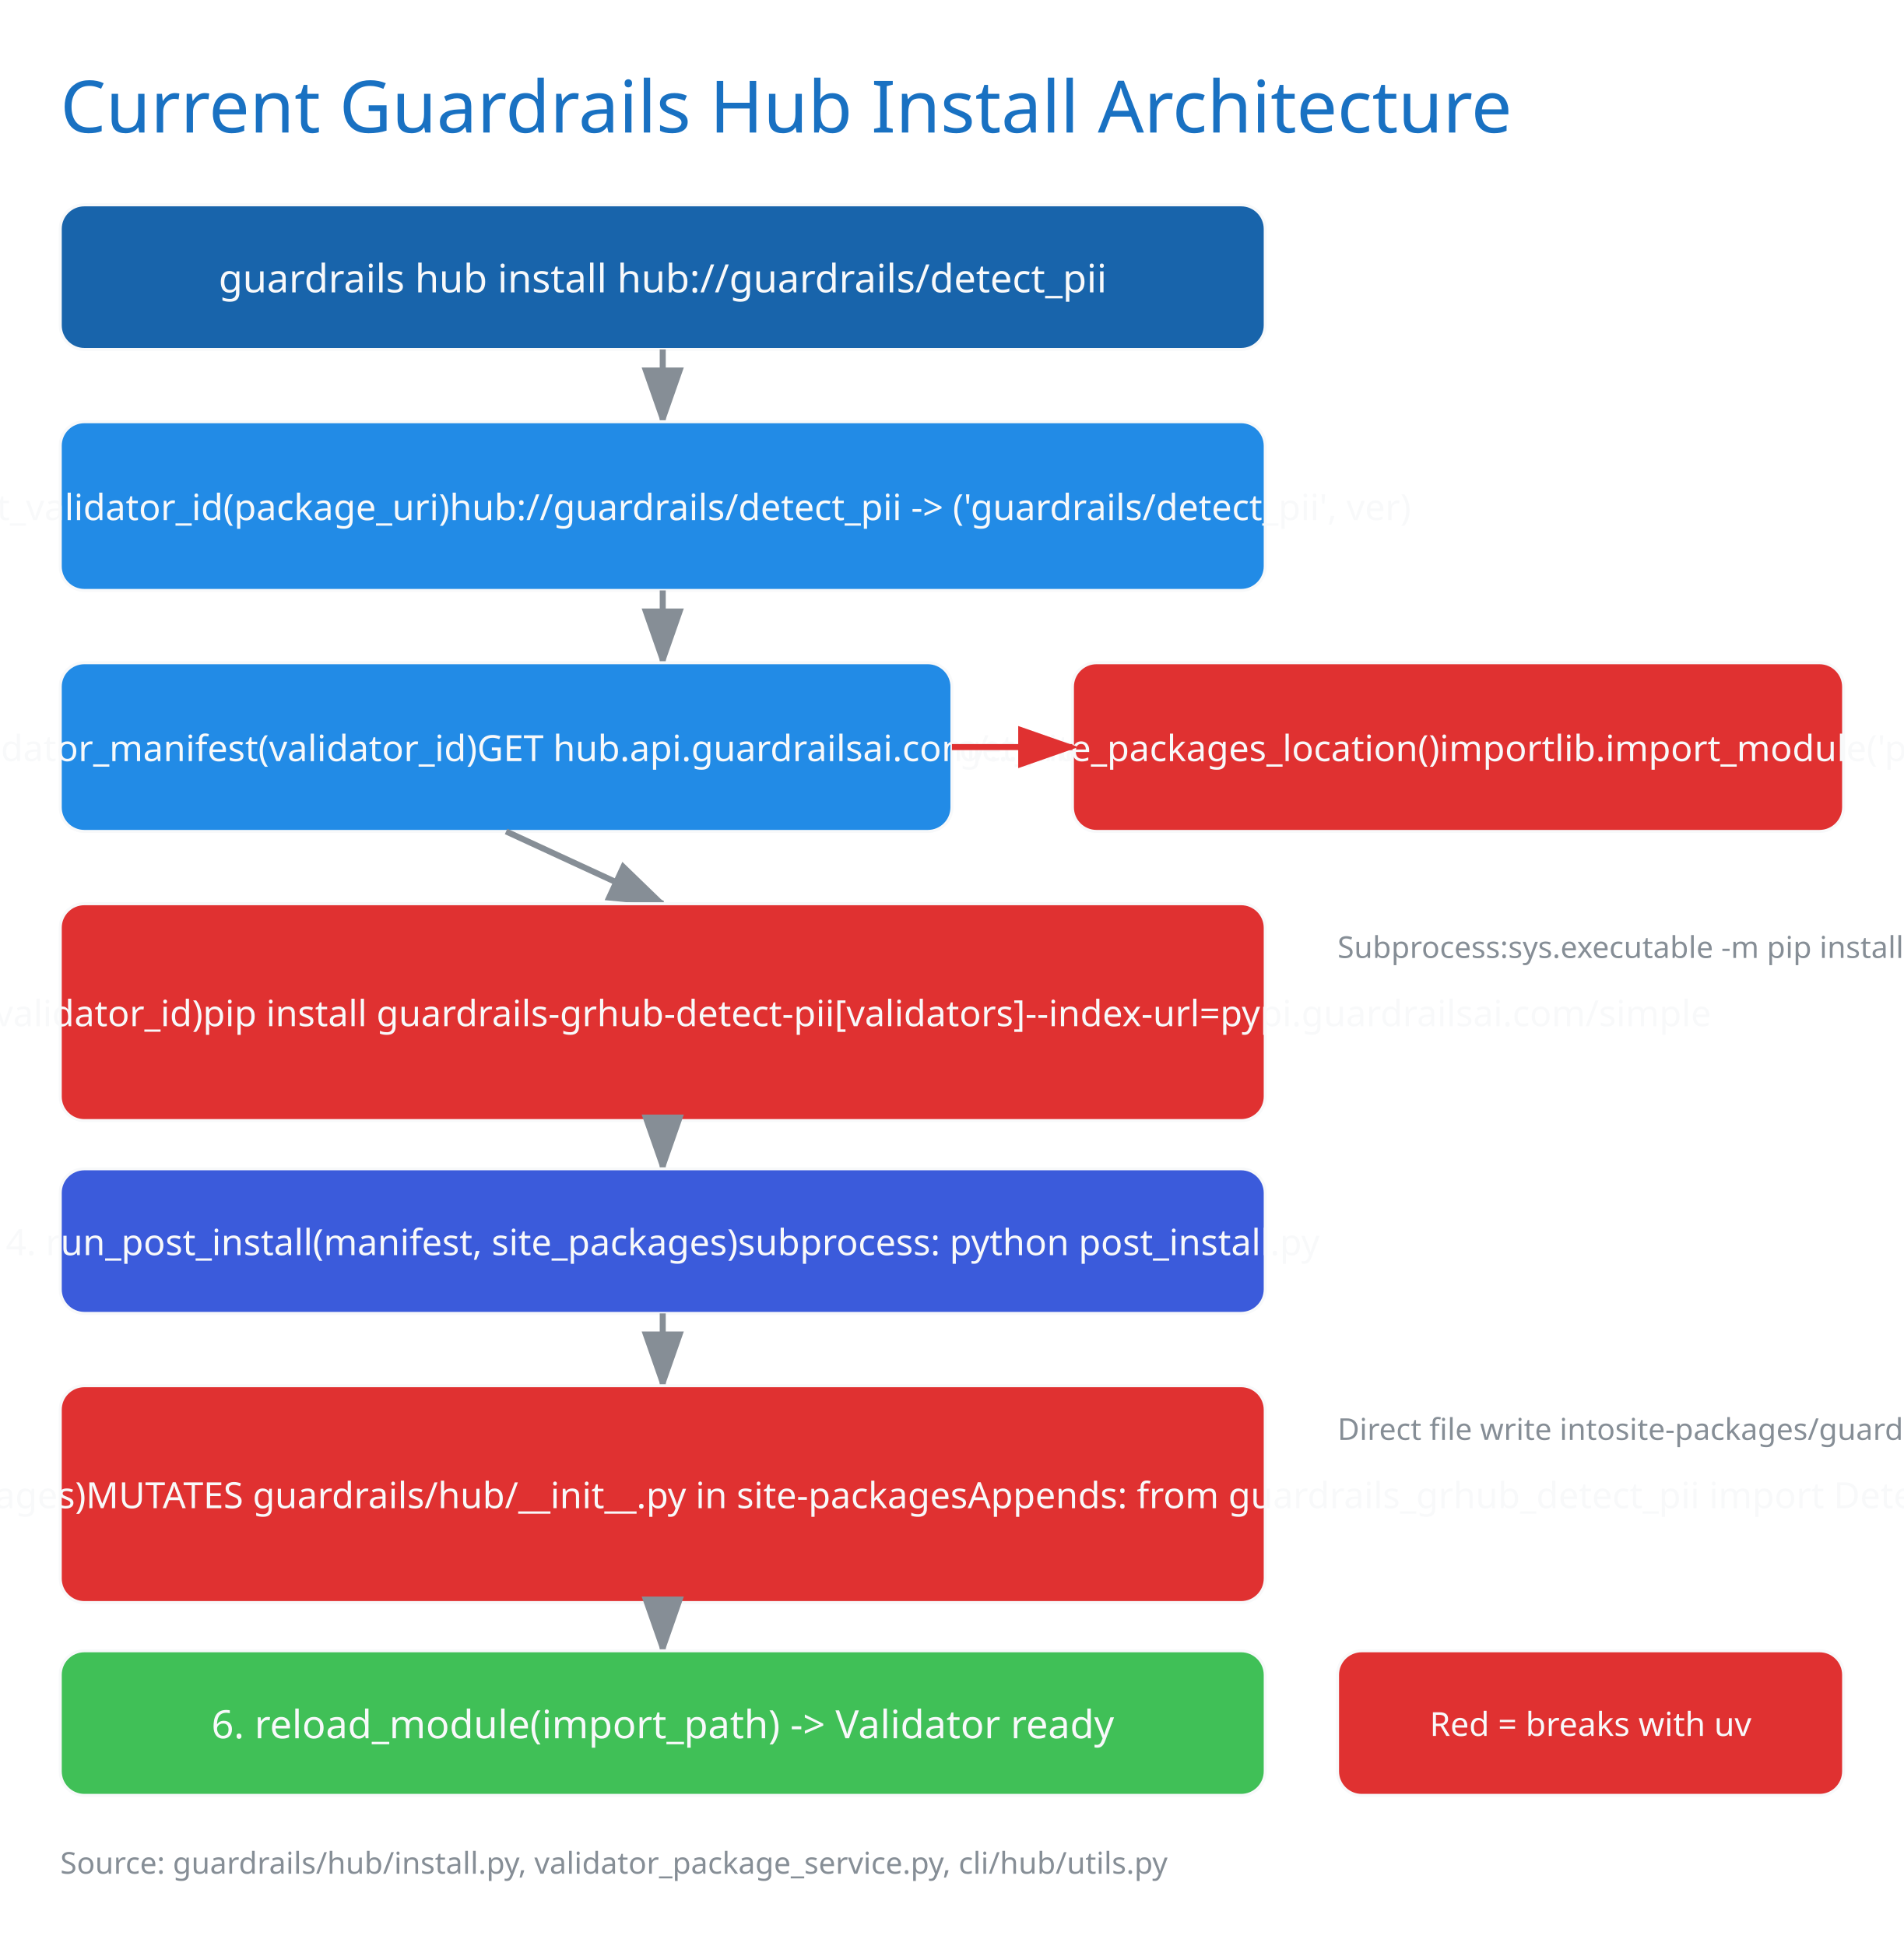
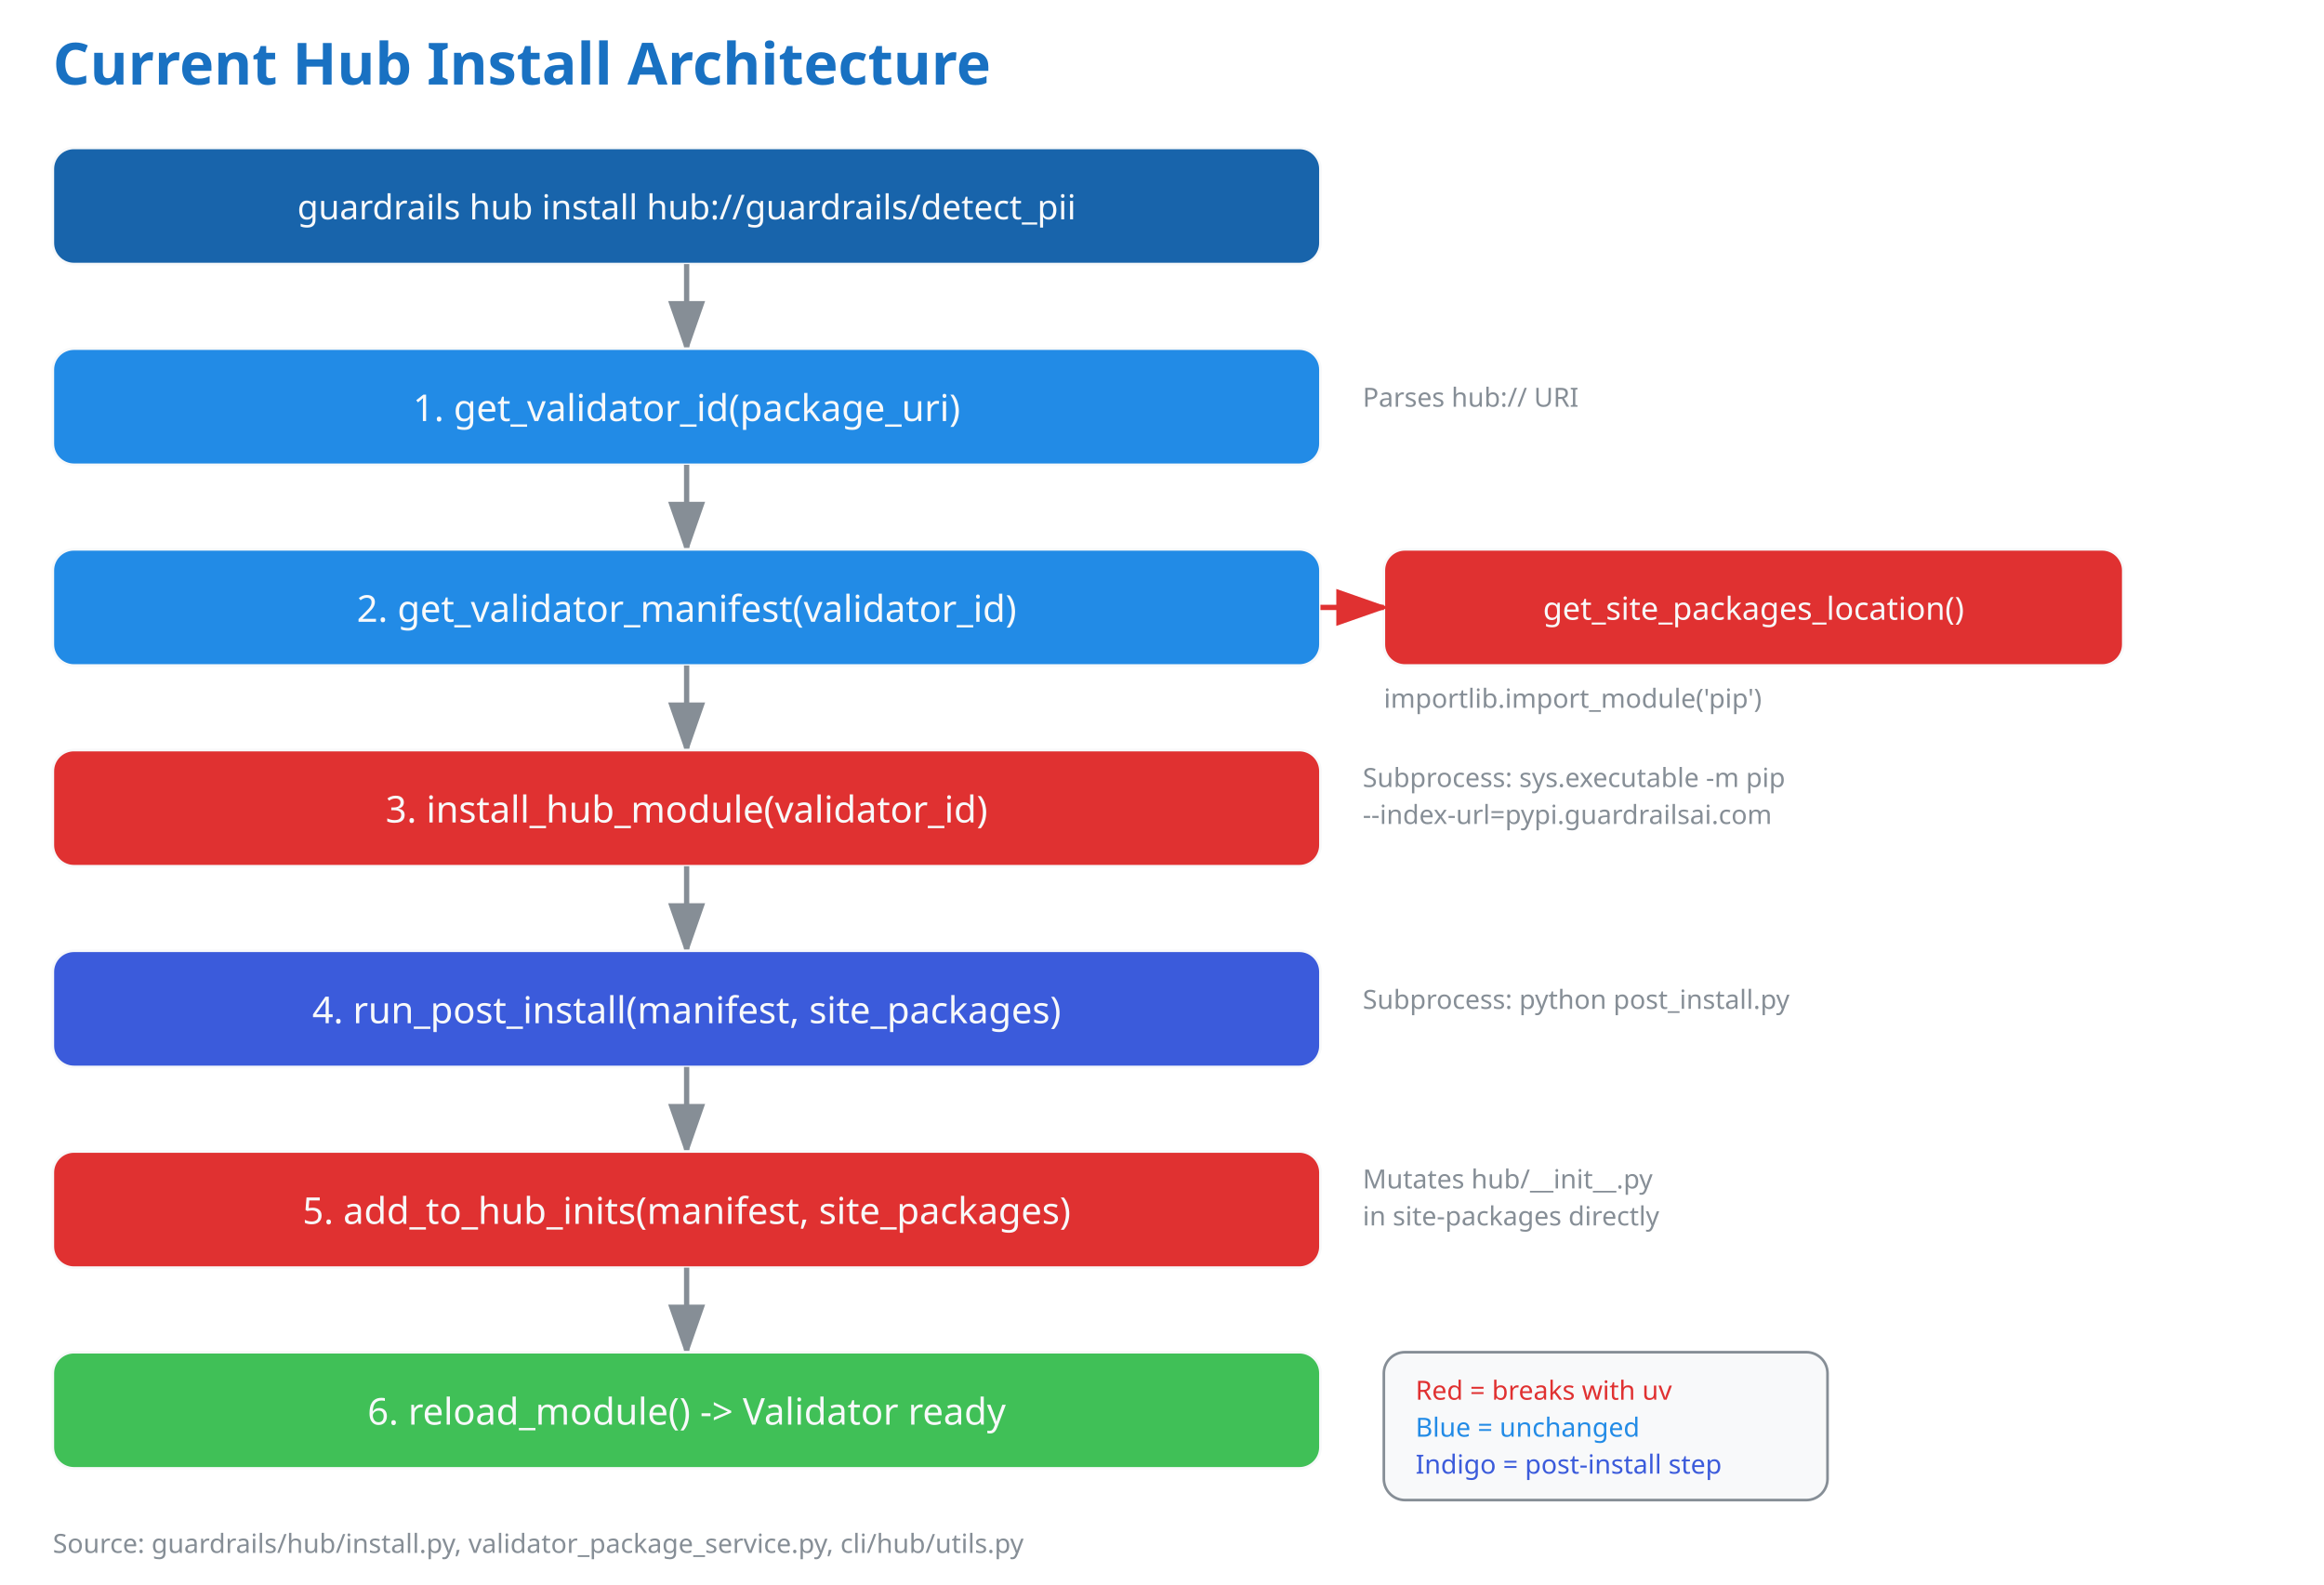
- <svg xmlns="http://www.w3.org/2000/svg" width="632" height="646" viewBox="60 -4 632 646">
+ <svg xmlns="http://www.w3.org/2000/svg" width="880" height="600" viewBox="60 0 880 600">
  <defs>
-     <marker id="arrow-868e96" markerWidth="10" markerHeight="7" refX="9" refY="3.5" orient="auto">
+     <marker id="arrow-gray" markerWidth="10" markerHeight="7" refX="9" refY="3.5" orient="auto">
      <polygon points="0 0, 10 3.5, 0 7" fill="#868e96" />
    </marker>
-     <marker id="arrow-e03131" markerWidth="10" markerHeight="7" refX="9" refY="3.5" orient="auto">
+     <marker id="arrow-red" markerWidth="10" markerHeight="7" refX="9" refY="3.5" orient="auto">
      <polygon points="0 0, 10 3.5, 0 7" fill="#e03131" />
    </marker>
    <style>text { font-family: "Segoe UI", system-ui, -apple-system, sans-serif; }</style>
  </defs>
-   <text x="80" y="40" font-size="24" fill="#1971c2">Current Guardrails Hub Install Architecture</text>
-   <rect x="80" y="64" width="400" height="48" rx="8" stroke="#f8f9fa" fill="#1864ab" stroke-width="1" />
-   <text x="280" y="88" font-size="13" fill="#f8f9fa" text-anchor="middle" dominant-baseline="central">guardrails hub install hub://guardrails/detect_pii</text>
-   <path d="M 280 112 L 280 136" stroke="#868e96" fill="none" stroke-width="2" marker-end="url(#arrow-868e96)" />
-   <rect x="80" y="136" width="400" height="56" rx="8" stroke="#f8f9fa" fill="#228be6" stroke-width="1" />
-   <text x="280" y="164" font-size="12" fill="#f8f9fa" text-anchor="middle" dominant-baseline="central">1. get_validator_id(package_uri)
- hub://guardrails/detect_pii -&gt; ('guardrails/detect_pii', ver)</text>
-   <path d="M 280 192 L 280 216" stroke="#868e96" fill="none" stroke-width="2" marker-end="url(#arrow-868e96)" />
-   <rect x="80" y="216" width="296" height="56" rx="8" stroke="#f8f9fa" fill="#228be6" stroke-width="1" />
-   <text x="228" y="244" font-size="12" fill="#f8f9fa" text-anchor="middle" dominant-baseline="central">2. get_validator_manifest(validator_id)
- GET hub.api.guardrailsai.com/.../manifest</text>
-   <rect x="416" y="216" width="256" height="56" rx="8" stroke="#f8f9fa" fill="#e03131" stroke-width="1" />
-   <text x="544" y="244" font-size="12" fill="#f8f9fa" text-anchor="middle" dominant-baseline="central">get_site_packages_location()
- importlib.import_module('pip')</text>
-   <path d="M 376 244 L 416 244" stroke="#e03131" fill="none" stroke-width="2" marker-end="url(#arrow-e03131)" />
-   <path d="M 228 272 L 280 296" stroke="#868e96" fill="none" stroke-width="2" marker-end="url(#arrow-868e96)" />
-   <rect x="80" y="296" width="400" height="72" rx="8" stroke="#f8f9fa" fill="#e03131" stroke-width="1" />
-   <text x="280" y="332" font-size="12" fill="#f8f9fa" text-anchor="middle" dominant-baseline="central">3. install_hub_module(validator_id)
- pip install guardrails-grhub-detect-pii[validators]
- --index-url=pypi.guardrailsai.com/simple</text>
-   <text x="504" y="314" font-size="10" fill="#868e96">Subprocess:
- sys.executable -m pip install</text>
-   <path d="M 280 368 L 280 384" stroke="#868e96" fill="none" stroke-width="2" marker-end="url(#arrow-868e96)" />
-   <rect x="80" y="384" width="400" height="48" rx="8" stroke="#f8f9fa" fill="#3b5bdb" stroke-width="1" />
-   <text x="280" y="408" font-size="12" fill="#f8f9fa" text-anchor="middle" dominant-baseline="central">4. run_post_install(manifest, site_packages)
- subprocess: python post_install.py</text>
-   <path d="M 280 432 L 280 456" stroke="#868e96" fill="none" stroke-width="2" marker-end="url(#arrow-868e96)" />
-   <rect x="80" y="456" width="400" height="72" rx="8" stroke="#f8f9fa" fill="#e03131" stroke-width="1" />
-   <text x="280" y="492" font-size="12" fill="#f8f9fa" text-anchor="middle" dominant-baseline="central">5. add_to_hub_inits(manifest, site_packages)
- MUTATES guardrails/hub/__init__.py in site-packages
- Appends: from guardrails_grhub_detect_pii import DetectPII</text>
-   <text x="504" y="474" font-size="10" fill="#868e96">Direct file write into
- site-packages/guardrails/
- hub/__init__.py</text>
-   <path d="M 280 528 L 280 544" stroke="#868e96" fill="none" stroke-width="2" marker-end="url(#arrow-868e96)" />
-   <rect x="80" y="544" width="400" height="48" rx="8" stroke="#f8f9fa" fill="#40c057" stroke-width="1" />
-   <text x="280" y="568" font-size="13" fill="#f8f9fa" text-anchor="middle" dominant-baseline="central">6. reload_module(import_path) -&gt; Validator ready</text>
-   <rect x="504" y="544" width="168" height="48" rx="8" stroke="#f8f9fa" fill="#e03131" stroke-width="1" />
-   <text x="588" y="568" font-size="11" fill="#f8f9fa" text-anchor="middle" dominant-baseline="central">Red = breaks with uv</text>
-   <text x="80" y="618" font-size="10" fill="#868e96">Source: guardrails/hub/install.py, validator_package_service.py, cli/hub/utils.py</text>
+   <text x="80" y="32" font-size="22" fill="#1971c2" font-weight="600">Current Hub Install Architecture</text>
+   <rect x="80" y="56" width="480" height="44" rx="8" fill="#1864ab" stroke="#f8f9fa" stroke-width="1" />
+   <text x="320" y="78" font-size="13" fill="#f8f9fa" text-anchor="middle" dominant-baseline="central">guardrails hub install hub://guardrails/detect_pii</text>
+   <path d="M 320 100 L 320 132" stroke="#868e96" fill="none" stroke-width="2" marker-end="url(#arrow-gray)" />
+   <rect x="80" y="132" width="480" height="44" rx="8" fill="#228be6" stroke="#f8f9fa" stroke-width="1" />
+   <text x="320" y="154" font-size="14" fill="#f8f9fa" text-anchor="middle" dominant-baseline="central">1. get_validator_id(package_uri)</text>
+   <text x="576" y="154" font-size="10" fill="#868e96">Parses hub:// URI</text>
+   <path d="M 320 176 L 320 208" stroke="#868e96" fill="none" stroke-width="2" marker-end="url(#arrow-gray)" />
+   <rect x="80" y="208" width="480" height="44" rx="8" fill="#228be6" stroke="#f8f9fa" stroke-width="1" />
+   <text x="320" y="230" font-size="14" fill="#f8f9fa" text-anchor="middle" dominant-baseline="central">2. get_validator_manifest(validator_id)</text>
+   <rect x="584" y="208" width="280" height="44" rx="8" fill="#e03131" stroke="#f8f9fa" stroke-width="1" />
+   <text x="724" y="230" font-size="12" fill="#f8f9fa" text-anchor="middle" dominant-baseline="central">get_site_packages_location()</text>
+   <path d="M 560 230 L 584 230" stroke="#e03131" fill="none" stroke-width="2" marker-end="url(#arrow-red)" />
+   <text x="584" y="268" font-size="10" fill="#868e96">importlib.import_module('pip')</text>
+   <path d="M 320 252 L 320 284" stroke="#868e96" fill="none" stroke-width="2" marker-end="url(#arrow-gray)" />
+   <rect x="80" y="284" width="480" height="44" rx="8" fill="#e03131" stroke="#f8f9fa" stroke-width="1" />
+   <text x="320" y="306" font-size="14" fill="#f8f9fa" text-anchor="middle" dominant-baseline="central">3. install_hub_module(validator_id)</text>
+   <text x="576" y="298" font-size="10" fill="#868e96">Subprocess: sys.executable -m pip</text>
+   <text x="576" y="312" font-size="10" fill="#868e96">--index-url=pypi.guardrailsai.com</text>
+   <path d="M 320 328 L 320 360" stroke="#868e96" fill="none" stroke-width="2" marker-end="url(#arrow-gray)" />
+   <rect x="80" y="360" width="480" height="44" rx="8" fill="#3b5bdb" stroke="#f8f9fa" stroke-width="1" />
+   <text x="320" y="382" font-size="14" fill="#f8f9fa" text-anchor="middle" dominant-baseline="central">4. run_post_install(manifest, site_packages)</text>
+   <text x="576" y="382" font-size="10" fill="#868e96">Subprocess: python post_install.py</text>
+   <path d="M 320 404 L 320 436" stroke="#868e96" fill="none" stroke-width="2" marker-end="url(#arrow-gray)" />
+   <rect x="80" y="436" width="480" height="44" rx="8" fill="#e03131" stroke="#f8f9fa" stroke-width="1" />
+   <text x="320" y="458" font-size="14" fill="#f8f9fa" text-anchor="middle" dominant-baseline="central">5. add_to_hub_inits(manifest, site_packages)</text>
+   <text x="576" y="450" font-size="10" fill="#868e96">Mutates hub/__init__.py</text>
+   <text x="576" y="464" font-size="10" fill="#868e96">in site-packages directly</text>
+   <path d="M 320 480 L 320 512" stroke="#868e96" fill="none" stroke-width="2" marker-end="url(#arrow-gray)" />
+   <rect x="80" y="512" width="480" height="44" rx="8" fill="#40c057" stroke="#f8f9fa" stroke-width="1" />
+   <text x="320" y="534" font-size="14" fill="#f8f9fa" text-anchor="middle" dominant-baseline="central">6. reload_module() -&gt; Validator ready</text>
+   <rect x="584" y="512" width="168" height="56" rx="8" fill="#f8f9fa" stroke="#868e96" stroke-width="1" />
+   <text x="596" y="530" font-size="10" fill="#e03131">Red = breaks with uv</text>
+   <text x="596" y="544" font-size="10" fill="#228be6">Blue = unchanged</text>
+   <text x="596" y="558" font-size="10" fill="#3b5bdb">Indigo = post-install step</text>
+   <text x="80" y="588" font-size="10" fill="#868e96">Source: guardrails/hub/install.py, validator_package_service.py, cli/hub/utils.py</text>
</svg>
